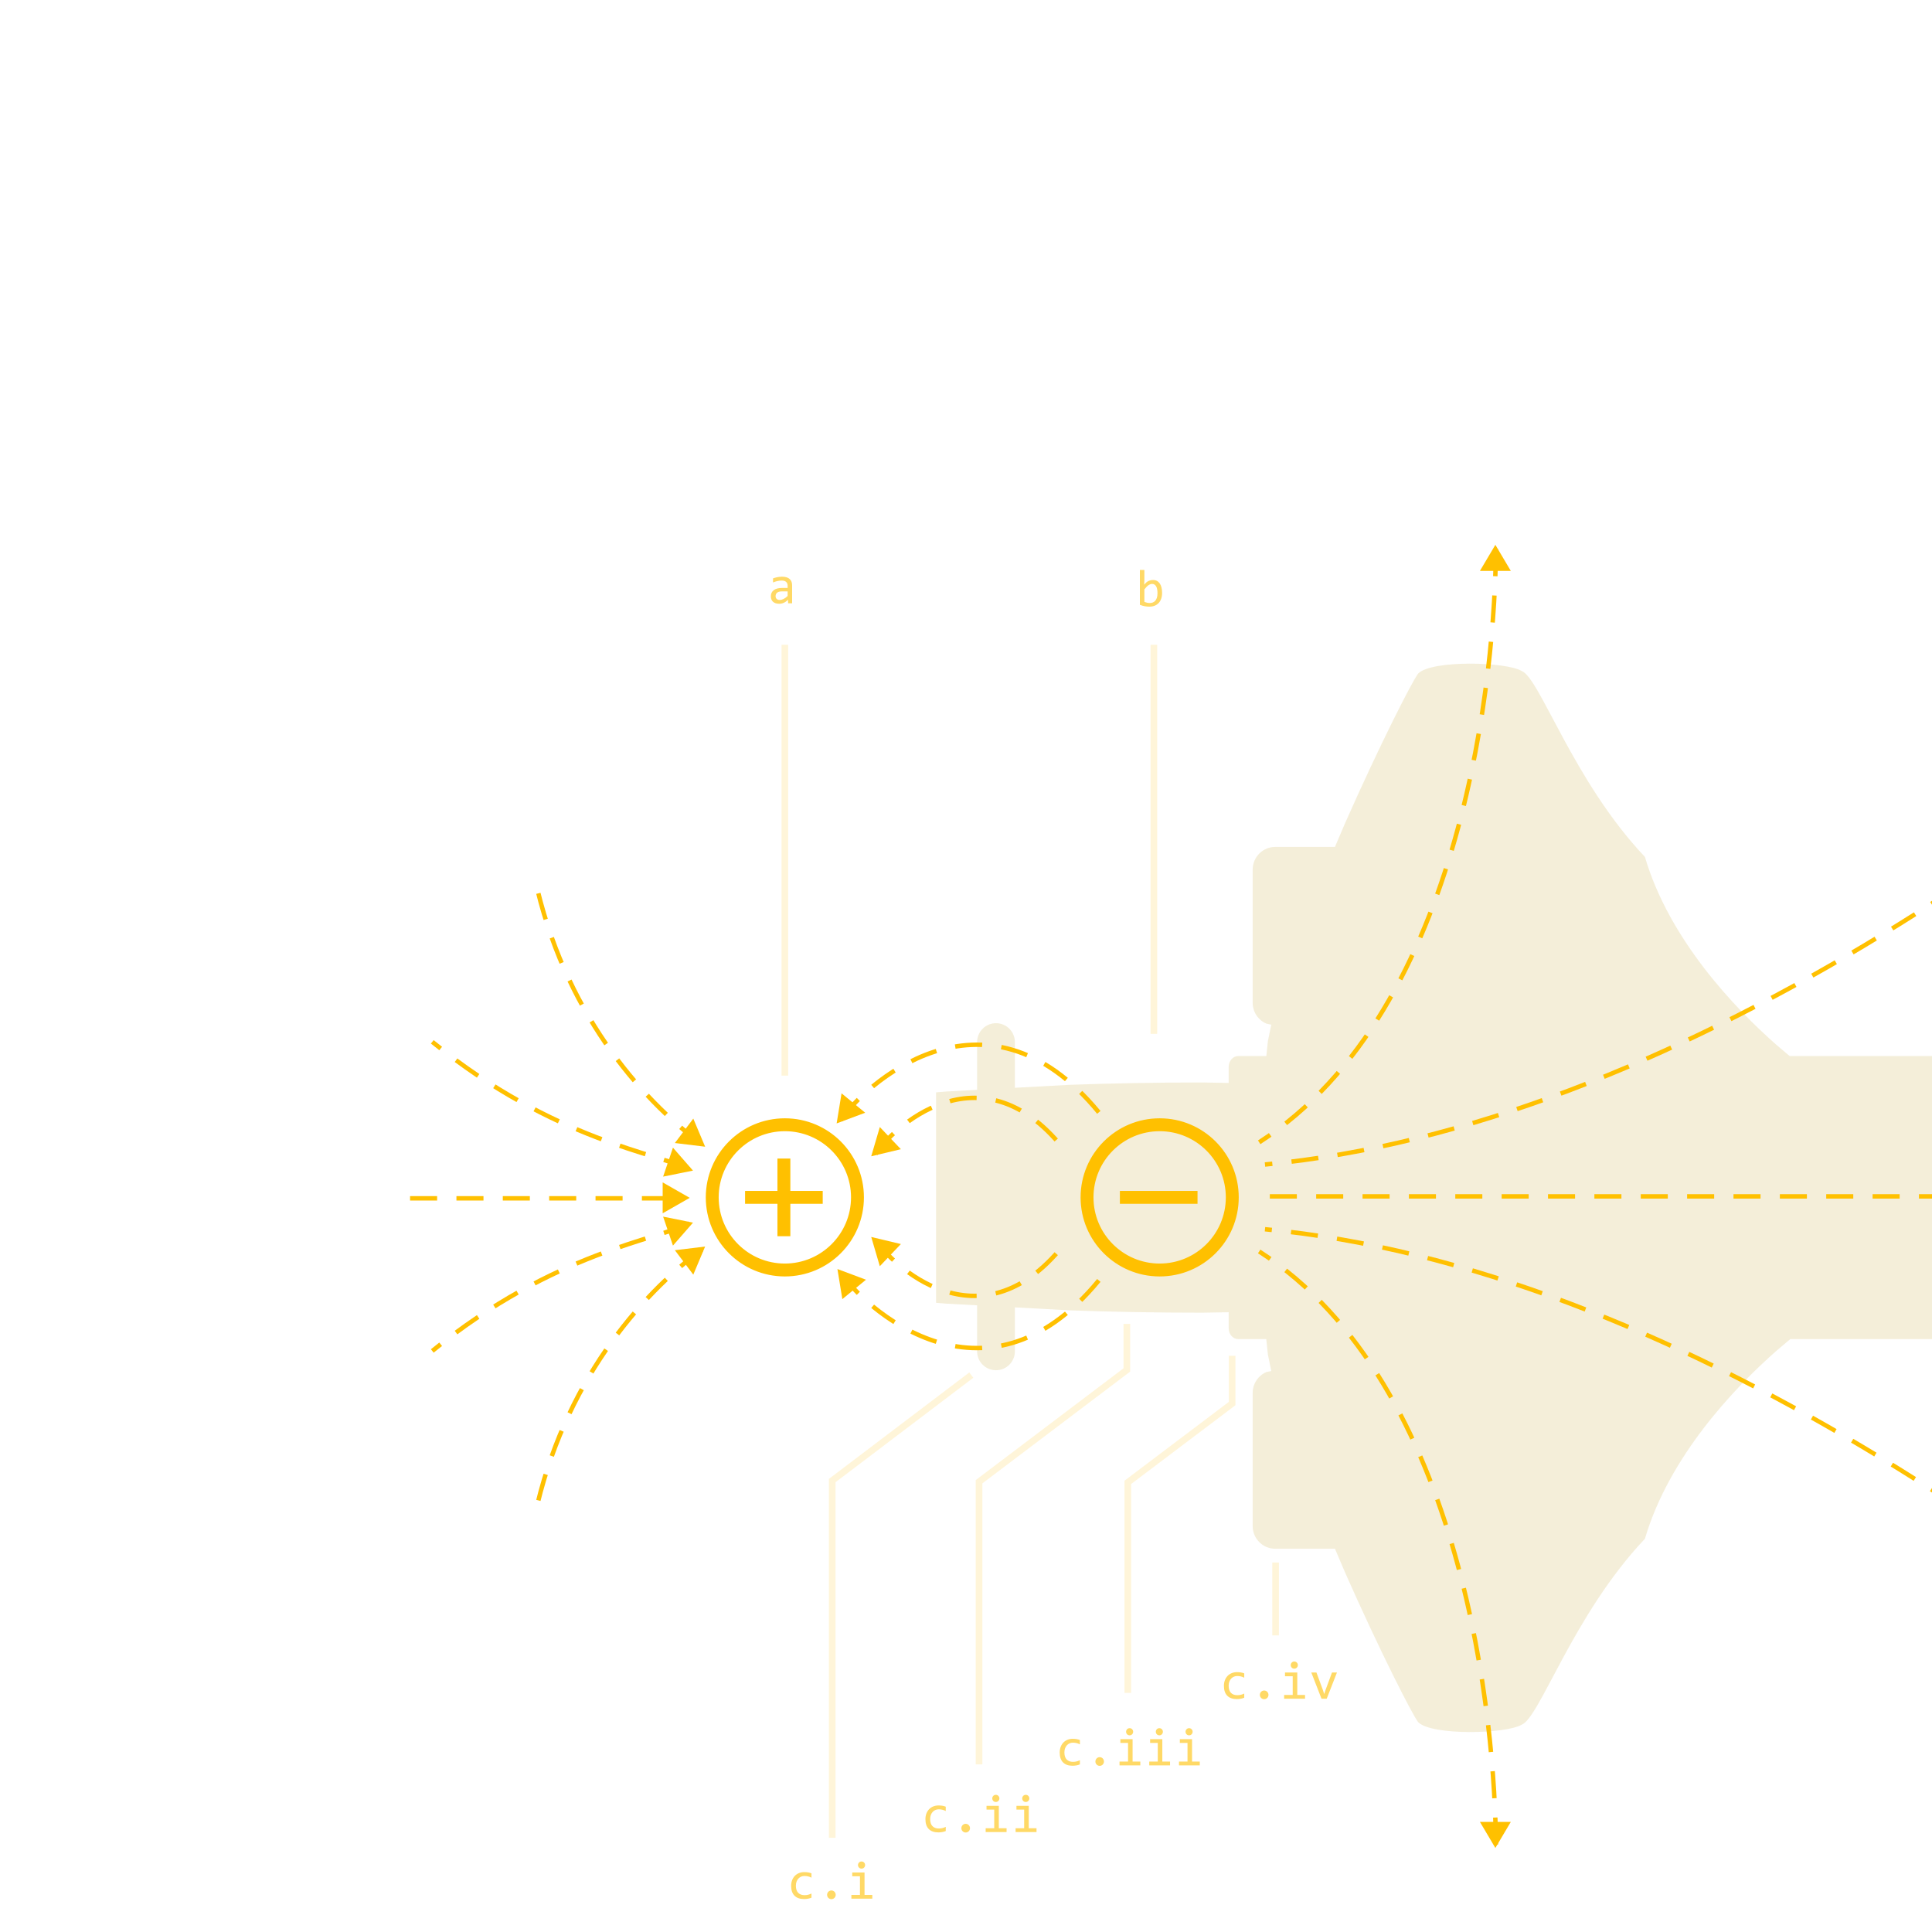
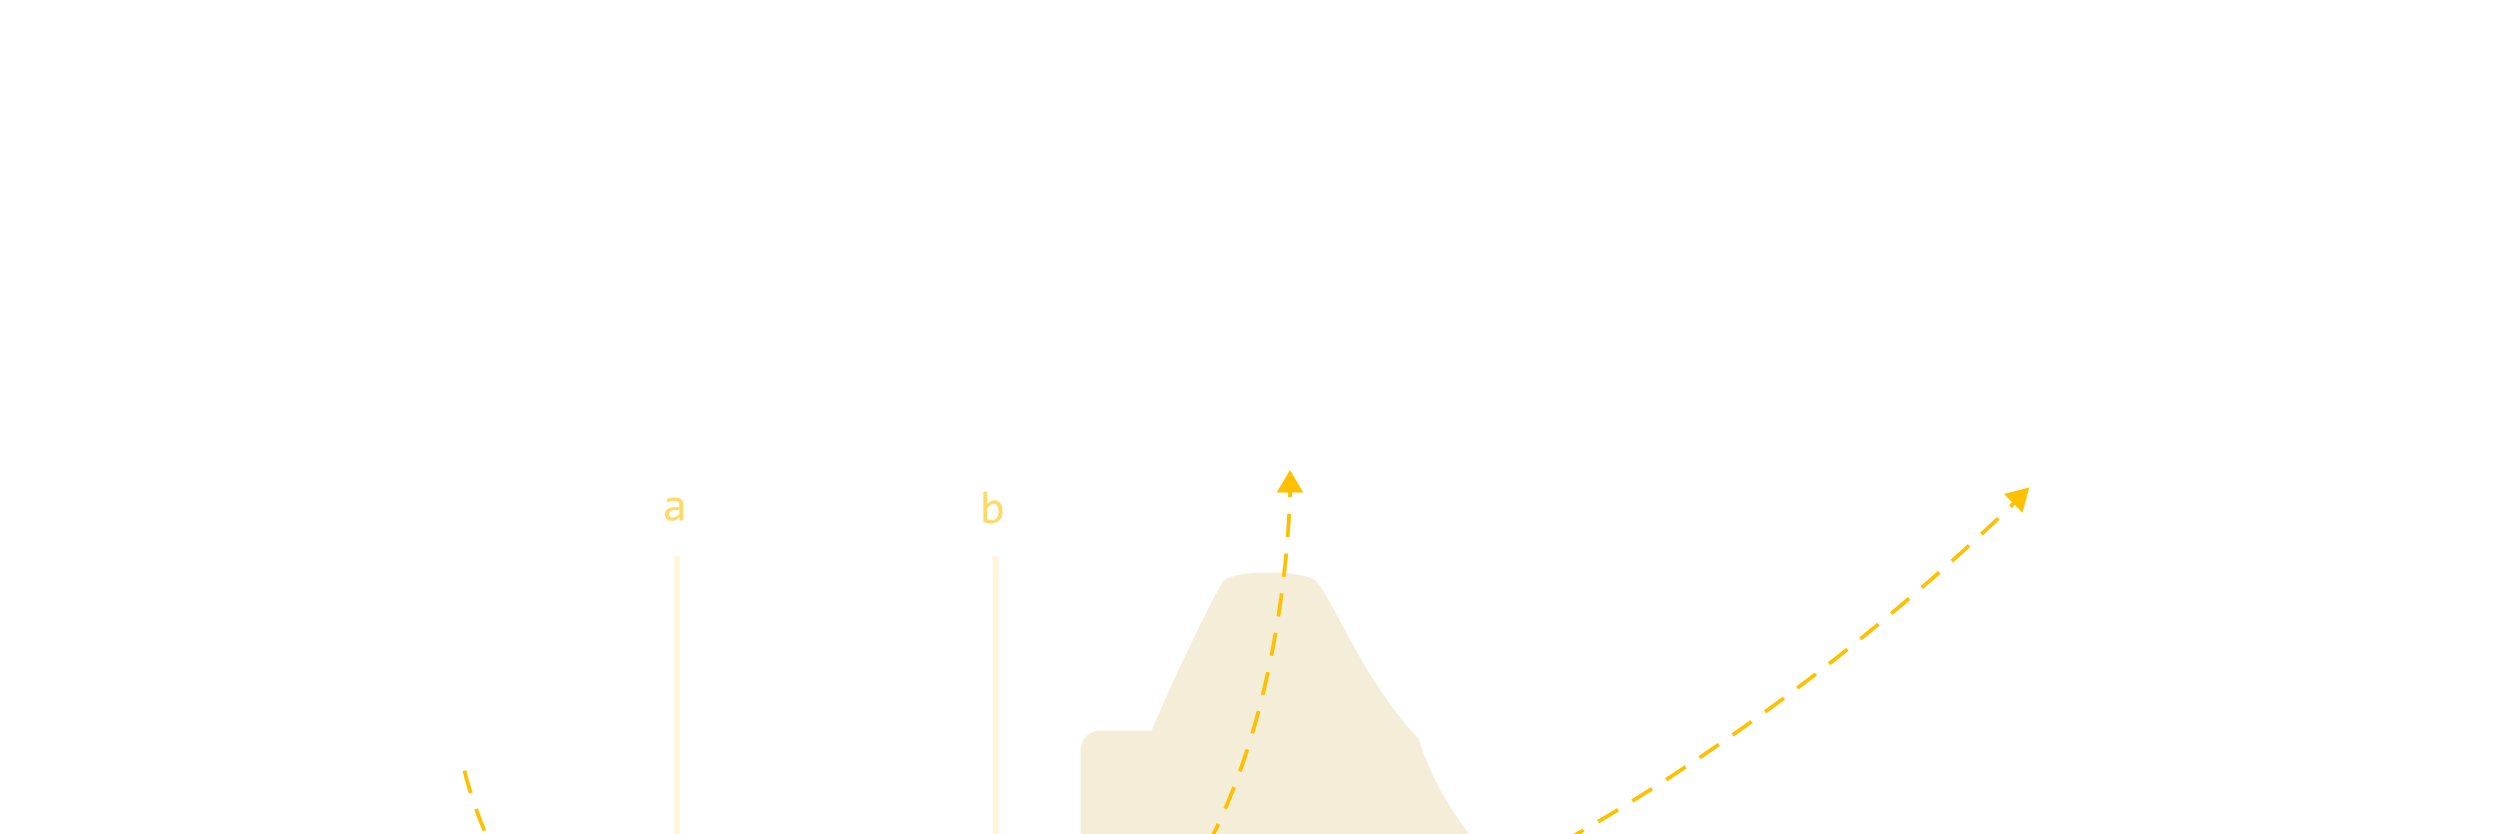
- <svg xmlns="http://www.w3.org/2000/svg" viewBox="0 0 2000 2000" preserveAspectRatio="xMidYMid meet">
+ <svg xmlns="http://www.w3.org/2000/svg" viewBox="0 0 3000 1000" preserveAspectRatio="xMidYMid meet">
  <style>
  .flux {
    stroke-dasharray: 28 20;
    animation: flux-move 6s linear infinite;
  }

  @keyframes flux-move {
    from { stroke-dashoffset: 0; }
    to   { stroke-dashoffset: -288; }
  }

    .reverse {
  animation-direction: reverse;
}
  
  </style>
  <defs>
  
  </defs>
  <g>
    <path d="M1167.5 1752.5 1167.5 1534.53 1275.5 1452.97 1275.5 1403.5" stroke="#FFC000" stroke-width="6.875" stroke-miterlimit="8" stroke-opacity="0.15" fill="none" fill-rule="evenodd" />
    <path d="M1013.5 1826.5 1013.5 1533.89 1166.5 1418.18 1166.5 1370.5" stroke="#FFC000" stroke-width="6.875" stroke-miterlimit="8" stroke-opacity="0.15" fill="none" fill-rule="evenodd" />
    <path d="M861.5 1902.5 861.5 1532.68 1005.5 1423.5" stroke="#FFC000" stroke-width="6.875" stroke-miterlimit="8" stroke-opacity="0.15" fill="none" fill-rule="evenodd" />
    <path d="M2643 1239.73C2643 1320.63 2544.92 1386.22 2423.94 1386.22L2423.86 1386.21 2423.82 1386.22 1853.31 1386.22 1839.43 1397.93C1795.42 1436.61 1727.78 1507.76 1702.82 1592.94 1628.37 1671.52 1593.75 1778.92 1575.06 1785.47 1566.92 1790.27 1543.7 1793.11 1520.76 1793 1497.82 1792.89 1475.17 1789.83 1468.16 1782.85 1462.19 1775.48 1427.7 1707.68 1392.49 1628.01L1381.94 1603.27 1320.17 1603.27C1307.25 1603.27 1296.78 1592.8 1296.78 1579.89L1296.78 1441.84C1296.78 1432.16 1302.67 1423.85 1311.06 1420.3L1316.02 1419.3 1312.47 1401.95 1310.85 1386.22 1281.69 1386.22C1276.29 1386.22 1271.92 1381.17 1271.92 1374.95L1271.92 1358.41 1244.58 1358.89C1197.55 1358.89 1151.65 1358.06 1107.31 1356.47L1050.61 1353.39 1050.61 1398.9C1050.61 1409.7 1041.85 1418.46 1031.05 1418.46 1020.25 1418.46 1011.49 1409.7 1011.49 1398.9L1011.49 1351.27 979.452 1349.53 969 1348.65 969 1130.82 979.452 1129.94 1011.49 1128.2 1011.49 1078.77C1011.49 1067.96 1020.25 1059.21 1031.05 1059.21 1041.85 1059.21 1050.61 1067.96 1050.61 1078.77L1050.61 1126.07 1107.31 1123C1151.65 1121.41 1197.55 1120.57 1244.58 1120.57L1271.92 1121.06 1271.92 1104.52C1271.92 1098.3 1276.29 1093.25 1281.69 1093.25L1310.9 1093.25 1312.47 1078.05 1316.02 1060.7 1311.06 1059.7C1302.67 1056.15 1296.78 1047.84 1296.78 1038.16L1296.78 900.11C1296.78 887.196 1307.25 876.728 1320.17 876.728L1381.94 876.728 1392.49 851.989C1427.7 772.319 1462.19 704.52 1468.16 697.153 1482.18 683.183 1558.78 684.929 1575.06 694.533 1593.75 701.082 1628.37 808.476 1702.82 887.057 1727.78 972.241 1795.42 1043.39 1839.43 1082.07L1852.68 1093.25 2423.82 1093.25 2423.86 1093.26 2423.94 1093.25C2544.92 1093.25 2643 1158.83 2643 1239.73Z" fill="#B88C00" fill-rule="evenodd" fill-opacity="0.15" />
    <path d="M812.5 667.5 812.5 1113.5" stroke="#FFC000" stroke-width="6.875" stroke-miterlimit="8" stroke-opacity="0.15" fill="none" fill-rule="evenodd" />
    <path d="M1194.5 667.5 1194.5 1070.26" stroke="#FFC000" stroke-width="6.875" stroke-miterlimit="8" stroke-opacity="0.15" fill="none" fill-rule="evenodd" />
    <path d="M0 0 0 75.47" stroke="#FFC000" stroke-width="6.875" stroke-miterlimit="8" stroke-opacity="0.15" fill="none" fill-rule="evenodd" transform="matrix(1 0 0 -1 1320.5 1692.97)" />
    <path d="M1192.73 604.48C1192.14 604.48 1191.54 604.573 1190.94 604.76 1190.33 604.947 1189.7 605.258 1189.05 605.693 1188.39 606.129 1187.71 606.707 1186.98 607.427 1186.26 608.147 1185.49 609.04 1184.66 610.107L1184.66 623.093C1185.58 623.449 1186.51 623.729 1187.45 623.933 1188.4 624.138 1189.3 624.24 1190.16 624.24 1191.23 624.24 1192.26 624.071 1193.23 623.733 1194.2 623.396 1195.06 622.831 1195.8 622.04 1196.54 621.249 1197.13 620.2 1197.57 618.893 1198.01 617.587 1198.23 615.964 1198.23 614.027 1198.23 612.622 1198.13 611.333 1197.92 610.16 1197.71 608.987 1197.39 607.982 1196.94 607.147 1196.5 606.311 1195.92 605.658 1195.23 605.187 1194.53 604.716 1193.7 604.48 1192.73 604.48ZM1180 590 1184.66 590 1184.66 600.373 1184.45 605.333C1185.79 603.538 1187.22 602.271 1188.75 601.534 1190.28 600.796 1191.92 600.427 1193.67 600.427 1195.21 600.427 1196.56 600.747 1197.72 601.387 1198.88 602.027 1199.85 602.929 1200.64 604.093 1201.43 605.258 1202.02 606.662 1202.41 608.307 1202.8 609.951 1203 611.787 1203 613.813 1203 616.035 1202.69 618.022 1202.08 619.773 1201.46 621.524 1200.58 623.009 1199.45 624.227 1198.31 625.444 1196.93 626.378 1195.31 627.026 1193.68 627.675 1191.85 628 1189.81 628 1188.22 628 1186.59 627.849 1184.93 627.547 1183.27 627.244 1181.63 626.764 1180 626.107Z" fill="#FFC000" fill-rule="evenodd" fill-opacity="0.6" />
    <path d="M809.478 612.212C808.327 612.212 807.335 612.328 806.502 612.562 805.67 612.795 804.988 613.127 804.456 613.558 803.925 613.989 803.531 614.505 803.274 615.106 803.017 615.707 802.889 616.385 802.889 617.138 802.889 617.659 802.969 618.157 803.128 618.633 803.287 619.108 803.544 619.53 803.898 619.898 804.253 620.266 804.713 620.558 805.28 620.773 805.847 620.988 806.538 621.096 807.353 621.096 808.415 621.096 809.633 620.769 811.006 620.114 812.379 619.458 813.827 618.422 815.35 617.004L815.35 612.212ZM809.584 597C811.196 597 812.649 597.18 813.942 597.539 815.235 597.898 816.329 598.445 817.223 599.181 818.118 599.917 818.804 600.841 819.282 601.954 819.761 603.067 820 604.377 820 605.885L820 624.516 815.855 624.516 815.749 620.881C814.296 622.335 812.822 623.385 811.325 624.031 809.828 624.677 808.256 625 806.608 625 805.085 625 803.783 624.802 802.703 624.408 801.622 624.013 800.732 623.47 800.033 622.779 799.333 622.088 798.819 621.276 798.491 620.342 798.164 619.409 798 618.395 798 617.3 798 614.59 798.996 612.467 800.989 610.933 802.982 609.398 805.926 608.631 809.823 608.631L815.35 608.631 815.35 606.262C815.35 604.664 814.845 603.385 813.836 602.425 812.826 601.465 811.285 600.985 809.212 600.985 807.707 600.985 806.223 601.155 804.762 601.497 803.301 601.837 801.791 602.322 800.232 602.95L800.232 598.723C800.816 598.508 801.467 598.297 802.185 598.091 802.902 597.884 803.659 597.7 804.456 597.539 805.253 597.377 806.086 597.247 806.954 597.148 807.822 597.05 808.699 597 809.584 597Z" fill="#FFC000" fill-rule="evenodd" fill-opacity="0.6" />
    <path d="M860.664 1957C861.274 1957 861.852 1957.12 862.399 1957.35 862.946 1957.59 863.421 1957.91 863.824 1958.32 864.228 1958.74 864.546 1959.22 864.779 1959.77 865.012 1960.32 865.129 1960.91 865.129 1961.54 865.129 1962.15 865.012 1962.73 864.779 1963.27 864.546 1963.81 864.228 1964.28 863.824 1964.69 863.421 1965.09 862.946 1965.41 862.399 1965.65 861.852 1965.88 861.274 1966 860.664 1966 860.036 1966 859.453 1965.88 858.915 1965.65 858.378 1965.41 857.907 1965.09 857.503 1964.69 857.1 1964.28 856.782 1963.81 856.549 1963.27 856.315 1962.73 856.199 1962.15 856.199 1961.54 856.199 1960.91 856.315 1960.32 856.549 1959.77 856.782 1959.22 857.1 1958.74 857.503 1958.32 857.907 1957.91 858.378 1957.59 858.915 1957.35 859.453 1957.12 860.036 1957 860.664 1957ZM882.235 1938.38 894.958 1938.38 894.958 1961.59 903 1961.59 903 1965.51 881.348 1965.51 881.348 1961.59 890.224 1961.59 890.224 1942.27 882.235 1942.27ZM832.61 1938C834.009 1938 835.318 1938.1 836.537 1938.3 837.756 1938.5 838.922 1938.82 840.034 1939.27L840.034 1943.76C838.868 1943.14 837.68 1942.7 836.47 1942.42 835.259 1942.14 834.009 1942 832.718 1942 831.516 1942 830.382 1942.23 829.315 1942.69 828.248 1943.15 827.311 1943.81 826.504 1944.68 825.698 1945.54 825.061 1946.59 824.595 1947.84 824.128 1949.08 823.895 1950.49 823.895 1952.05 823.895 1955.33 824.689 1957.79 826.276 1959.42 827.863 1961.05 830.064 1961.86 832.879 1961.86 834.152 1961.86 835.385 1961.72 836.577 1961.43 837.77 1961.14 838.922 1960.71 840.034 1960.14L840.034 1964.51C838.814 1964.98 837.564 1965.33 836.282 1965.55 835 1965.78 833.677 1965.89 832.314 1965.89 828.046 1965.89 824.761 1964.73 822.456 1962.41 820.152 1960.08 819 1956.68 819 1952.22 819 1950.07 819.332 1948.13 819.995 1946.38 820.659 1944.63 821.591 1943.14 822.793 1941.89 823.994 1940.65 825.429 1939.69 827.096 1939.01 828.764 1938.34 830.602 1938 832.61 1938ZM891.864 1927C892.385 1927 892.869 1927.09 893.317 1927.28 893.765 1927.47 894.155 1927.74 894.487 1928.08 894.819 1928.42 895.079 1928.82 895.267 1929.26 895.455 1929.7 895.549 1930.18 895.549 1930.7 895.549 1931.21 895.455 1931.68 895.267 1932.14 895.079 1932.59 894.819 1932.98 894.487 1933.32 894.155 1933.67 893.765 1933.93 893.317 1934.12 892.869 1934.31 892.385 1934.41 891.864 1934.41 891.345 1934.41 890.86 1934.31 890.412 1934.12 889.964 1933.93 889.574 1933.67 889.242 1933.32 888.91 1932.98 888.65 1932.59 888.462 1932.14 888.274 1931.68 888.18 1931.21 888.18 1930.7 888.18 1930.18 888.274 1929.7 888.462 1929.26 888.65 1928.82 888.91 1928.42 889.242 1928.08 889.574 1927.74 889.964 1927.47 890.412 1927.28 890.86 1927.09 891.345 1927 891.864 1927Z" fill="#FFC000" fill-rule="evenodd" fill-opacity="0.6" />
    <path d="M999.669 1888C1000.28 1888 1000.86 1888.12 1001.4 1888.35 1001.95 1888.59 1002.43 1888.91 1002.83 1889.32 1003.23 1889.74 1003.55 1890.22 1003.78 1890.77 1004.02 1891.32 1004.13 1891.91 1004.13 1892.54 1004.13 1893.15 1004.02 1893.73 1003.78 1894.27 1003.55 1894.81 1003.23 1895.28 1002.83 1895.69 1002.43 1896.09 1001.95 1896.41 1001.4 1896.65 1000.86 1896.88 1000.28 1897 999.669 1897 999.041 1897 998.459 1896.88 997.921 1896.65 997.382 1896.41 996.912 1896.09 996.508 1895.69 996.105 1895.28 995.786 1894.81 995.553 1894.27 995.32 1893.73 995.204 1893.15 995.204 1892.54 995.204 1891.91 995.32 1891.32 995.553 1890.77 995.786 1890.22 996.105 1889.74 996.508 1889.32 996.912 1888.91 997.382 1888.59 997.921 1888.35 998.459 1888.12 999.041 1888 999.669 1888ZM1052.23 1869.38 1064.96 1869.38 1064.96 1892.59 1073 1892.59 1073 1896.51 1051.35 1896.51 1051.35 1892.59 1060.22 1892.59 1060.22 1873.27 1052.23 1873.27ZM1021.24 1869.38 1033.97 1869.38 1033.97 1892.59 1042.01 1892.59 1042.01 1896.51 1020.36 1896.51 1020.36 1892.59 1029.23 1892.59 1029.23 1873.27 1021.24 1873.27ZM971.612 1869C973.011 1869 974.32 1869.1 975.539 1869.3 976.759 1869.5 977.924 1869.82 979.036 1870.27L979.036 1874.76C977.871 1874.14 976.683 1873.7 975.472 1873.42 974.261 1873.14 973.011 1873 971.719 1873 970.518 1873 969.384 1873.23 968.316 1873.69 967.249 1874.15 966.312 1874.81 965.505 1875.68 964.698 1876.54 964.062 1877.59 963.595 1878.84 963.129 1880.08 962.896 1881.49 962.896 1883.05 962.896 1886.33 963.69 1888.79 965.277 1890.42 966.864 1892.05 969.065 1892.87 971.881 1892.87 973.154 1892.87 974.387 1892.72 975.58 1892.43 976.772 1892.14 977.924 1891.71 979.036 1891.14L979.036 1895.51C977.817 1895.98 976.566 1896.33 975.284 1896.55 974.001 1896.78 972.679 1896.89 971.316 1896.89 967.048 1896.89 963.761 1895.73 961.457 1893.41 959.152 1891.08 958 1887.68 958 1883.22 958 1881.07 958.332 1879.13 958.995 1877.38 959.659 1875.63 960.592 1874.14 961.793 1872.89 962.995 1871.65 964.429 1870.69 966.097 1870.01 967.765 1869.34 969.603 1869 971.612 1869ZM1061.86 1858C1062.38 1858 1062.87 1858.09 1063.32 1858.28 1063.76 1858.47 1064.15 1858.74 1064.49 1859.08 1064.82 1859.42 1065.08 1859.82 1065.27 1860.26 1065.45 1860.7 1065.55 1861.18 1065.55 1861.7 1065.55 1862.21 1065.45 1862.68 1065.27 1863.13 1065.08 1863.59 1064.82 1863.98 1064.49 1864.32 1064.15 1864.67 1063.76 1864.93 1063.32 1865.12 1062.87 1865.31 1062.38 1865.41 1061.86 1865.41 1061.34 1865.41 1060.86 1865.31 1060.41 1865.12 1059.96 1864.93 1059.57 1864.67 1059.24 1864.32 1058.91 1863.98 1058.65 1863.59 1058.46 1863.13 1058.27 1862.68 1058.18 1862.21 1058.18 1861.7 1058.18 1861.18 1058.27 1860.7 1058.46 1860.26 1058.65 1859.82 1058.91 1859.42 1059.24 1859.08 1059.57 1858.74 1059.96 1858.47 1060.41 1858.28 1060.86 1858.09 1061.34 1858 1061.86 1858ZM1030.87 1858C1031.39 1858 1031.88 1858.09 1032.33 1858.28 1032.77 1858.47 1033.16 1858.74 1033.5 1859.08 1033.83 1859.42 1034.09 1859.82 1034.28 1860.26 1034.46 1860.7 1034.56 1861.18 1034.56 1861.7 1034.56 1862.21 1034.46 1862.68 1034.28 1863.13 1034.09 1863.59 1033.83 1863.98 1033.5 1864.32 1033.16 1864.67 1032.77 1864.93 1032.33 1865.12 1031.88 1865.31 1031.39 1865.41 1030.87 1865.41 1030.35 1865.41 1029.87 1865.31 1029.42 1865.12 1028.97 1864.93 1028.58 1864.67 1028.25 1864.32 1027.92 1863.98 1027.66 1863.59 1027.47 1863.13 1027.28 1862.68 1027.19 1862.21 1027.19 1861.7 1027.19 1861.18 1027.28 1860.7 1027.47 1860.26 1027.66 1859.82 1027.92 1859.42 1028.25 1859.08 1028.58 1858.74 1028.97 1858.47 1029.42 1858.28 1029.87 1858.09 1030.35 1858 1030.87 1858Z" fill="#FFC000" fill-rule="evenodd" fill-opacity="0.6" />
    <path d="M1138.39 1819C1138.99 1819 1139.57 1819.12 1140.11 1819.35 1140.65 1819.59 1141.13 1819.91 1141.53 1820.32 1141.93 1820.74 1142.24 1821.22 1142.47 1821.77 1142.71 1822.32 1142.82 1822.91 1142.82 1823.54 1142.82 1824.15 1142.71 1824.73 1142.47 1825.27 1142.24 1825.81 1141.93 1826.28 1141.53 1826.69 1141.13 1827.09 1140.65 1827.41 1140.11 1827.65 1139.57 1827.88 1138.99 1828 1138.39 1828 1137.76 1828 1137.18 1827.88 1136.65 1827.65 1136.12 1827.41 1135.65 1827.09 1135.25 1826.69 1134.85 1826.28 1134.53 1825.81 1134.3 1825.27 1134.07 1824.73 1133.95 1824.15 1133.95 1823.54 1133.95 1822.91 1134.07 1822.32 1134.3 1821.77 1134.53 1821.22 1134.85 1820.74 1135.25 1820.32 1135.65 1819.91 1136.12 1819.59 1136.65 1819.35 1137.18 1819.12 1137.76 1819 1138.39 1819ZM1221.37 1800.38 1234.01 1800.38 1234.01 1823.59 1242 1823.59 1242 1827.51 1220.49 1827.51 1220.49 1823.59 1229.31 1823.59 1229.31 1804.27 1221.37 1804.27ZM1190.59 1800.38 1203.23 1800.38 1203.23 1823.59 1211.22 1823.59 1211.22 1827.51 1189.71 1827.51 1189.71 1823.59 1198.53 1823.59 1198.53 1804.27 1190.59 1804.27ZM1159.81 1800.38 1172.45 1800.38 1172.45 1823.59 1180.44 1823.59 1180.44 1827.51 1158.93 1827.51 1158.93 1823.59 1167.75 1823.59 1167.75 1804.27 1159.81 1804.27ZM1110.52 1800C1111.91 1800 1113.21 1800.1 1114.42 1800.3 1115.63 1800.5 1116.79 1800.82 1117.89 1801.27L1117.89 1805.76C1116.74 1805.14 1115.56 1804.7 1114.35 1804.42 1113.15 1804.14 1111.91 1804 1110.63 1804 1109.43 1804 1108.31 1804.23 1107.25 1804.69 1106.19 1805.15 1105.26 1805.81 1104.45 1806.68 1103.65 1807.54 1103.02 1808.59 1102.56 1809.84 1102.09 1811.08 1101.86 1812.49 1101.86 1814.05 1101.86 1817.33 1102.65 1819.79 1104.23 1821.42 1105.8 1823.05 1107.99 1823.86 1110.79 1823.86 1112.05 1823.86 1113.28 1823.72 1114.46 1823.43 1115.64 1823.14 1116.79 1822.71 1117.89 1822.14L1117.89 1826.51C1116.68 1826.98 1115.44 1827.33 1114.17 1827.55 1112.89 1827.78 1111.58 1827.89 1110.23 1827.89 1105.99 1827.89 1102.72 1826.73 1100.43 1824.41 1098.14 1822.08 1097 1818.68 1097 1814.22 1097 1812.07 1097.33 1810.13 1097.99 1808.38 1098.65 1806.63 1099.57 1805.14 1100.77 1803.89 1101.96 1802.65 1103.39 1801.69 1105.04 1801.01 1106.7 1800.34 1108.52 1800 1110.52 1800ZM1230.94 1789C1231.46 1789 1231.94 1789.09 1232.38 1789.28 1232.83 1789.47 1233.21 1789.74 1233.54 1790.08 1233.87 1790.42 1234.13 1790.82 1234.32 1791.26 1234.51 1791.7 1234.6 1792.18 1234.6 1792.7 1234.6 1793.21 1234.51 1793.68 1234.32 1794.13 1234.13 1794.59 1233.87 1794.98 1233.54 1795.32 1233.21 1795.67 1232.83 1795.93 1232.38 1796.12 1231.94 1796.31 1231.46 1796.41 1230.94 1796.41 1230.42 1796.41 1229.94 1796.31 1229.5 1796.12 1229.05 1795.93 1228.66 1795.67 1228.33 1795.32 1228 1794.98 1227.75 1794.59 1227.56 1794.13 1227.37 1793.68 1227.28 1793.21 1227.28 1792.7 1227.28 1792.18 1227.37 1791.7 1227.56 1791.26 1227.75 1790.82 1228 1790.42 1228.33 1790.08 1228.66 1789.74 1229.05 1789.47 1229.5 1789.28 1229.94 1789.09 1230.42 1789 1230.94 1789ZM1200.16 1789C1200.68 1789 1201.16 1789.09 1201.6 1789.28 1202.05 1789.47 1202.43 1789.74 1202.76 1790.08 1203.09 1790.42 1203.35 1790.82 1203.54 1791.26 1203.73 1791.7 1203.82 1792.18 1203.82 1792.7 1203.82 1793.21 1203.73 1793.68 1203.54 1794.13 1203.35 1794.59 1203.09 1794.98 1202.76 1795.32 1202.43 1795.67 1202.05 1795.93 1201.6 1796.12 1201.16 1796.31 1200.68 1796.41 1200.16 1796.41 1199.64 1796.41 1199.16 1796.31 1198.72 1796.12 1198.27 1795.93 1197.88 1795.67 1197.55 1795.32 1197.22 1794.98 1196.97 1794.59 1196.78 1794.13 1196.59 1793.68 1196.5 1793.21 1196.5 1792.7 1196.5 1792.18 1196.59 1791.7 1196.78 1791.26 1196.97 1790.82 1197.22 1790.42 1197.55 1790.08 1197.88 1789.74 1198.27 1789.47 1198.72 1789.28 1199.16 1789.09 1199.64 1789 1200.16 1789ZM1169.38 1789C1169.9 1789 1170.38 1789.09 1170.82 1789.28 1171.27 1789.47 1171.66 1789.74 1171.98 1790.08 1172.31 1790.42 1172.57 1790.82 1172.76 1791.26 1172.95 1791.7 1173.04 1792.18 1173.04 1792.7 1173.04 1793.21 1172.95 1793.68 1172.76 1794.13 1172.57 1794.59 1172.31 1794.98 1171.98 1795.32 1171.66 1795.67 1171.27 1795.93 1170.82 1796.12 1170.38 1796.31 1169.9 1796.41 1169.38 1796.41 1168.86 1796.41 1168.38 1796.31 1167.94 1796.12 1167.49 1795.93 1167.1 1795.67 1166.77 1795.32 1166.45 1794.98 1166.19 1794.59 1166 1794.13 1165.81 1793.68 1165.72 1793.21 1165.72 1792.7 1165.72 1792.18 1165.81 1791.7 1166 1791.26 1166.19 1790.82 1166.45 1790.42 1166.77 1790.08 1167.1 1789.74 1167.49 1789.47 1167.94 1789.28 1168.38 1789.09 1168.86 1789 1169.38 1789Z" fill="#FFC000" fill-rule="evenodd" fill-opacity="0.6" />
    <path d="M1308.65 1750C1309.26 1750 1309.84 1750.12 1310.39 1750.35 1310.93 1750.59 1311.41 1750.91 1311.81 1751.32 1312.22 1751.74 1312.53 1752.22 1312.77 1752.77 1313 1753.32 1313.12 1753.91 1313.12 1754.54 1313.12 1755.15 1313 1755.73 1312.77 1756.27 1312.53 1756.81 1312.22 1757.28 1311.81 1757.69 1311.41 1758.09 1310.93 1758.41 1310.39 1758.65 1309.84 1758.88 1309.26 1759 1308.65 1759 1308.03 1759 1307.44 1758.88 1306.91 1758.65 1306.37 1758.41 1305.9 1758.09 1305.49 1757.69 1305.09 1757.28 1304.77 1756.81 1304.54 1756.27 1304.31 1755.73 1304.19 1755.15 1304.19 1754.54 1304.19 1753.91 1304.31 1753.32 1304.54 1752.77 1304.77 1752.22 1305.09 1751.74 1305.49 1751.32 1305.9 1750.91 1306.37 1750.59 1306.91 1750.35 1307.44 1750.12 1308.03 1750 1308.65 1750ZM1357.46 1731.38 1362.78 1731.38 1369.4 1749.32 1370.82 1753.7 1372.3 1749.22 1378.86 1731.38 1384 1731.38 1373.41 1758.51 1368.03 1758.51ZM1330.22 1731.38 1342.94 1731.38 1342.94 1754.59 1350.98 1754.59 1350.98 1758.51 1329.33 1758.51 1329.33 1754.59 1338.21 1754.59 1338.21 1735.27 1330.22 1735.27ZM1280.61 1731C1282 1731 1283.31 1731.1 1284.53 1731.3 1285.75 1731.5 1286.92 1731.82 1288.03 1732.27L1288.03 1736.76C1286.86 1736.14 1285.68 1735.7 1284.47 1735.42 1283.26 1735.14 1282 1735 1280.71 1735 1279.51 1735 1278.38 1735.23 1277.31 1735.69 1276.25 1736.15 1275.31 1736.81 1274.5 1737.68 1273.7 1738.54 1273.06 1739.59 1272.59 1740.84 1272.13 1742.08 1271.89 1743.49 1271.89 1745.05 1271.89 1748.33 1272.69 1750.79 1274.27 1752.42 1275.86 1754.05 1278.06 1754.86 1280.88 1754.86 1282.15 1754.86 1283.38 1754.72 1284.57 1754.43 1285.77 1754.14 1286.92 1753.71 1288.03 1753.14L1288.03 1757.51C1286.81 1757.98 1285.56 1758.33 1284.28 1758.55 1283 1758.78 1281.67 1758.89 1280.31 1758.89 1276.04 1758.89 1272.76 1757.73 1270.46 1755.41 1268.15 1753.08 1267 1749.68 1267 1745.22 1267 1743.07 1267.33 1741.13 1267.99 1739.38 1268.66 1737.63 1269.59 1736.14 1270.79 1734.89 1271.99 1733.65 1273.43 1732.69 1275.09 1732.01 1276.76 1731.34 1278.6 1731 1280.61 1731ZM1339.85 1720C1340.37 1720 1340.85 1720.09 1341.3 1720.28 1341.75 1720.47 1342.14 1720.74 1342.47 1721.08 1342.8 1721.42 1343.06 1721.82 1343.25 1722.26 1343.44 1722.7 1343.53 1723.18 1343.53 1723.7 1343.53 1724.21 1343.44 1724.68 1343.25 1725.14 1343.06 1725.59 1342.8 1725.98 1342.47 1726.32 1342.14 1726.67 1341.75 1726.93 1341.3 1727.12 1340.85 1727.31 1340.37 1727.41 1339.85 1727.41 1339.33 1727.41 1338.84 1727.31 1338.39 1727.12 1337.95 1726.93 1337.56 1726.67 1337.22 1726.32 1336.89 1725.98 1336.63 1725.59 1336.44 1725.14 1336.26 1724.68 1336.16 1724.21 1336.16 1723.7 1336.16 1723.18 1336.26 1722.7 1336.44 1722.26 1336.63 1721.82 1336.89 1721.42 1337.22 1721.08 1337.56 1720.74 1337.95 1720.47 1338.39 1720.28 1338.84 1720.09 1339.33 1720 1339.85 1720Z" fill="#FFC000" fill-rule="evenodd" fill-opacity="0.6" />
    <path class="flux" d="M1314.5 1238.5 2814.36 1238.5" stroke="#FFC000" stroke-width="4.583" stroke-miterlimit="8" fill="none" fill-rule="evenodd" />
    <path class="flux" d="M424.5 1240.5 710.287 1240.5" stroke="#FFC000" stroke-width="4.583" stroke-miterlimit="8" fill="none" fill-rule="evenodd" />
    <path class="flux reverse" d="M870.5 1159.5C891.212 1126.99 1018 1006.2 1137.5 1151.51" stroke="#FFC000" stroke-width="4.583" stroke-miterlimit="8" fill="none" fill-rule="evenodd" />
    <path class="flux reverse" d="M906.5 1194.5C921.549 1170.33 1013.67 1080.51 1100.5 1188.56" stroke="#FFC000" stroke-width="4.583" stroke-miterlimit="8" fill="none" fill-rule="evenodd" />
    <path class="flux reverse" d="M726.5 1184.5C662.309 1136.95 583.137 1045.72 553.5 908.5" stroke="#FFC000" stroke-width="4.583" stroke-miterlimit="8" fill="none" fill-rule="evenodd" />
    <path class="flux reverse" d="M713.5 1210.5C683.827 1194.49 573.964 1181.34 447.5 1078.5" stroke="#FFC000" stroke-width="4.583" stroke-miterlimit="8" fill="none" fill-rule="evenodd" />
    <path class="flux reverse" d="M2432.5 588.5C2172.44 845.562 1726.51 1166.59 1309.5 1205.5" stroke="#FFC000" stroke-width="4.583" stroke-miterlimit="8" fill="none" fill-rule="evenodd" />
    <path class="flux reverse" d="M1548.5 568.5C1548.11 688.567 1517.29 1045.09 1303.5 1182.5" stroke="#FFC000" stroke-width="4.583" stroke-miterlimit="8" fill="none" fill-rule="evenodd" />
    <g>
      <g>
        <g>
          <path d="M1200.5 1162.31C1157.86 1162.3 1123.28 1196.86 1123.27 1239.5 1123.26 1282.14 1157.81 1316.72 1200.46 1316.73 1243.1 1316.74 1277.68 1282.19 1277.69 1239.54 1277.69 1239.54 1277.69 1239.53 1277.69 1239.52 1277.71 1196.9 1243.18 1162.33 1200.56 1162.31 1200.54 1162.31 1200.52 1162.31 1200.5 1162.31ZM1200.5 1312.67C1160.1 1312.68 1127.34 1279.94 1127.33 1239.54 1127.32 1199.14 1160.06 1166.39 1200.46 1166.37 1240.85 1166.36 1273.61 1199.1 1273.62 1239.5 1273.62 1239.51 1273.62 1239.52 1273.62 1239.53 1273.58 1279.9 1240.87 1312.62 1200.5 1312.67Z" stroke="#FFC000" stroke-width="9.286" fill="#FFC000" />
          <path d="M1163.94 1237.47 1235.03 1237.47 1235.03 1241.53 1163.94 1241.53Z" stroke="#FFC000" stroke-width="9.286" fill="#FFC000" />
        </g>
      </g>
    </g>
    <g>
      <g>
        <g>
          <path d="M812.5 1162.31C769.858 1162.3 735.28 1196.86 735.268 1239.5 735.255 1282.14 769.813 1316.72 812.455 1316.73 855.097 1316.74 889.675 1282.19 889.687 1239.54 889.687 1239.54 889.687 1239.53 889.687 1239.52 889.71 1196.9 855.179 1162.33 812.561 1162.31 812.541 1162.31 812.52 1162.31 812.5 1162.31ZM812.5 1312.67C772.102 1312.68 739.343 1279.94 739.33 1239.54 739.318 1199.14 772.057 1166.39 812.455 1166.37 852.853 1166.36 885.613 1199.1 885.625 1239.5 885.625 1239.51 885.625 1239.52 885.625 1239.53 885.585 1279.9 852.873 1312.62 812.5 1312.67Z" stroke="#FFC000" stroke-width="9.286" fill="#FFC000" />
          <path d="M813.516 1203.98 809.453 1203.98 809.453 1237.47 775.938 1237.47 775.938 1241.53 809.453 1241.53 809.453 1275.08 813.516 1275.08 813.516 1241.53 847.031 1241.53 847.031 1237.47 813.516 1237.47 813.516 1203.98Z" stroke="#FFC000" stroke-width="9.286" fill="#FFC000" />
        </g>
      </g>
    </g>
    <path class="flux reverse" d="M78 267C45.495 246.288-75.304 119.501 70.01 0" stroke="#FFC000" stroke-width="4.583" stroke-miterlimit="8" fill="none" fill-rule="evenodd" transform="matrix(-1.83697e-16 -1 -1 1.83697e-16 1137.5 1395.5)" />
    <path class="flux reverse" d="M58 194C33.83 178.951-55.995 86.828 52.058 0" stroke="#FFC000" stroke-width="4.583" stroke-miterlimit="8" fill="none" fill-rule="evenodd" transform="matrix(-1.83697e-16 -1 -1 1.83697e-16 1100.5 1341.5)" />
    <path class="flux reverse" d="M173 276C108.809 228.446 29.637 137.221 0 0" stroke="#FFC000" stroke-width="4.583" stroke-miterlimit="8" fill="none" fill-rule="evenodd" transform="matrix(1 0 0 -1 553.5 1569.5)" />
    <path class="flux reverse" d="M266 132C236.326 115.994 126.464 102.836 0 0" stroke="#FFC000" stroke-width="4.583" stroke-miterlimit="8" fill="none" fill-rule="evenodd" transform="matrix(1 0 0 -1 447.5 1398.5)" />
    <path class="flux reverse" d="M616 1123C359.355 862.939 38.847 417.015 0 0" stroke="#FFC000" stroke-width="4.583" stroke-miterlimit="8" fill="none" fill-rule="evenodd" transform="matrix(6.12323e-17 1 1 -6.12323e-17 1309.5 1272.5)" />
    <path class="flux reverse" d="M614 245C493.933 244.609 137.414 213.792 0 0" stroke="#FFC000" stroke-width="4.583" stroke-miterlimit="8" fill="none" fill-rule="evenodd" transform="matrix(6.12323e-17 1 1 -6.12323e-17 1303.5 1295.5)" />
    <path d="M1532 591 1548 564 1564 591Z" fill="#FFC000" fill-rule="evenodd" />
    <path d="M2404.69 592.797 2435.24 584.881 2426.94 615.323Z" fill="#FFC000" fill-rule="evenodd" />
    <path d="M2793 1222 2820 1237.5 2793 1253Z" fill="#FFC000" fill-rule="evenodd" />
    <path d="M895.643 1151.9 866.089 1162.95 871.175 1131.81Z" fill="#FFC000" fill-rule="evenodd" />
    <path d="M932.585 1189.65 901.893 1196.97 910.783 1166.7Z" fill="#FFC000" fill-rule="evenodd" />
    <path d="M686 1224 714 1240 686 1256Z" fill="#FFC000" fill-rule="evenodd" />
    <path d="M696.637 1188.05 717.389 1211.81 686.456 1218.03Z" fill="#FFC000" fill-rule="evenodd" />
    <path d="M717.698 1157.98 729.947 1187.06 698.626 1183.25Z" fill="#FFC000" fill-rule="evenodd" />
    <path d="M0 27 16 0 32 27Z" fill="#FFC000" fill-rule="evenodd" transform="matrix(1 0 0 -1 1532 1913)" />
    <path d="M0 27.293 15.83 0 31.66 27.293Z" fill="#FFC000" fill-rule="evenodd" transform="matrix(0.702707 -0.71148 -0.71148 -0.702707 2424.11 1903.86)" />
    <path d="M0 27.293 15.83 0 31.66 27.293Z" fill="#FFC000" fill-rule="evenodd" transform="matrix(-0.772855 0.634583 0.634583 0.772855 879.142 1303.66)" />
    <path d="M0 27.293 15.83 0 31.66 27.293Z" fill="#FFC000" fill-rule="evenodd" transform="matrix(-0.688629 0.725114 0.725114 0.688629 912.794 1269.03)" />
    <path d="M0 27.293 15.83 0 31.66 27.293Z" fill="#FFC000" fill-rule="evenodd" transform="matrix(-0.321579 -0.946883 -0.946883 0.321579 722.48 1280.66)" />
    <path d="M0 27.293 15.83 0 31.66 27.293Z" fill="#FFC000" fill-rule="evenodd" transform="matrix(-0.602418 -0.79818 -0.79818 0.602418 739.483 1303.05)" />
  </g>
</svg>
